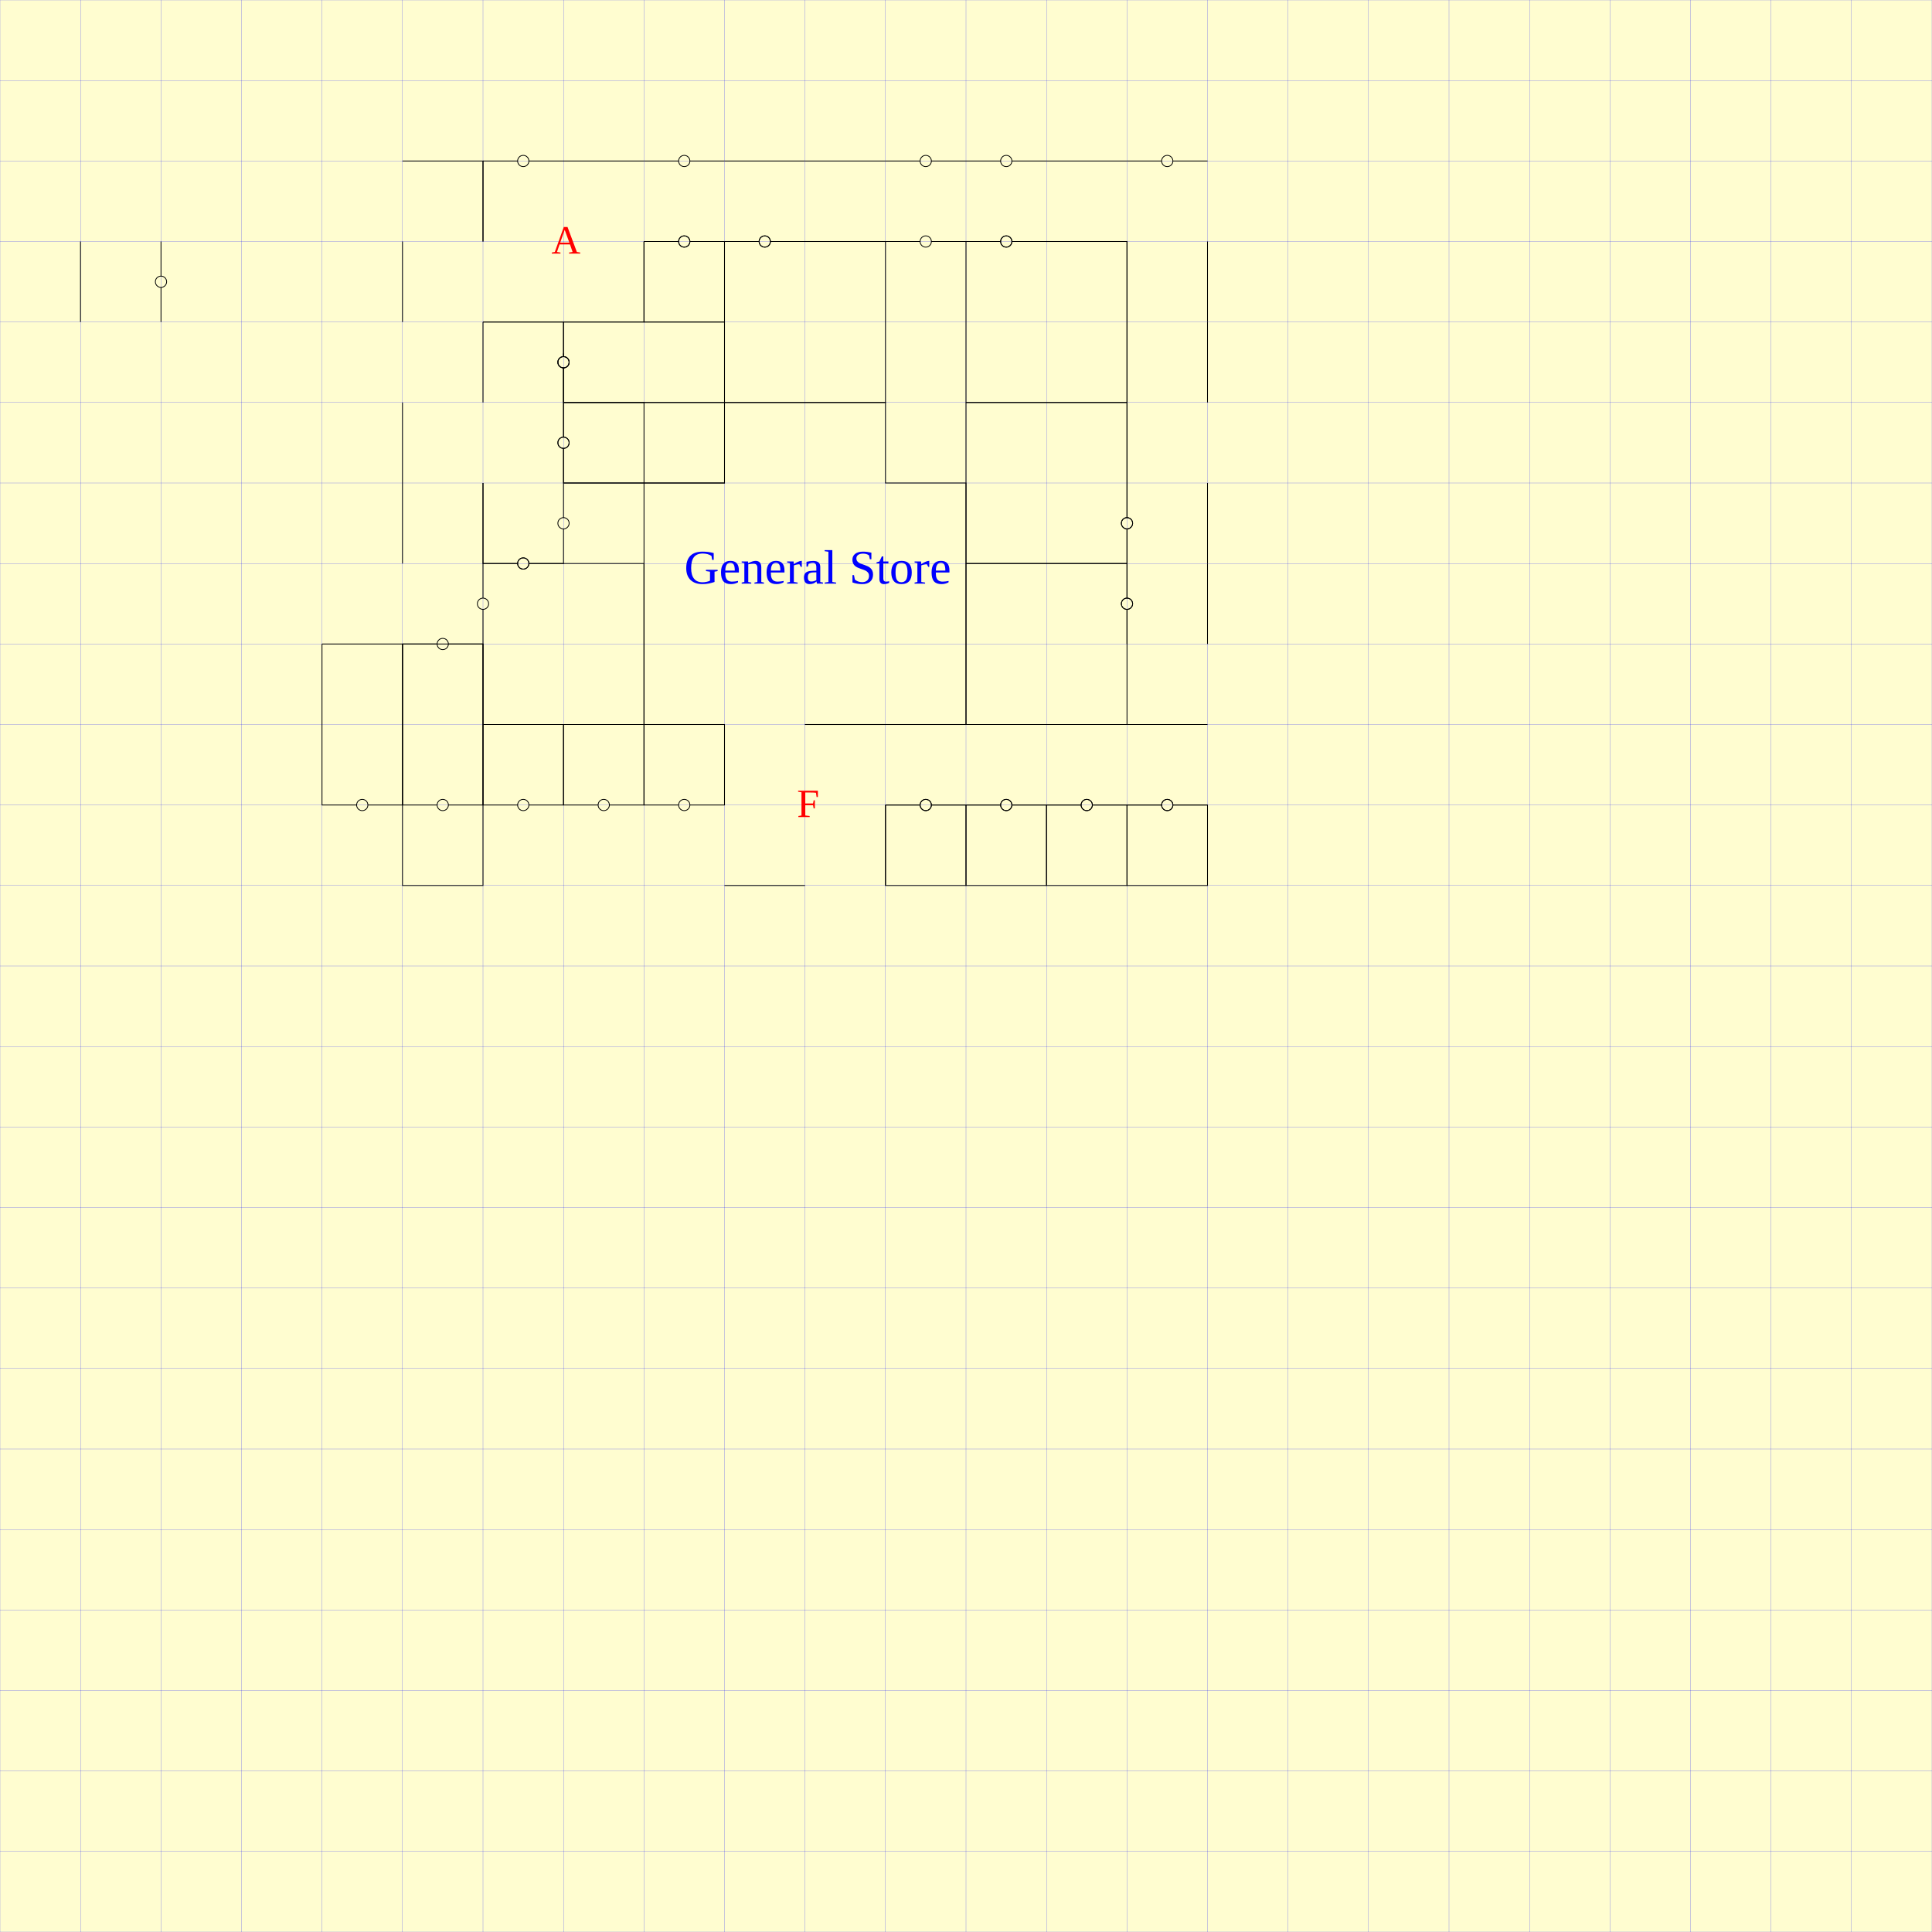
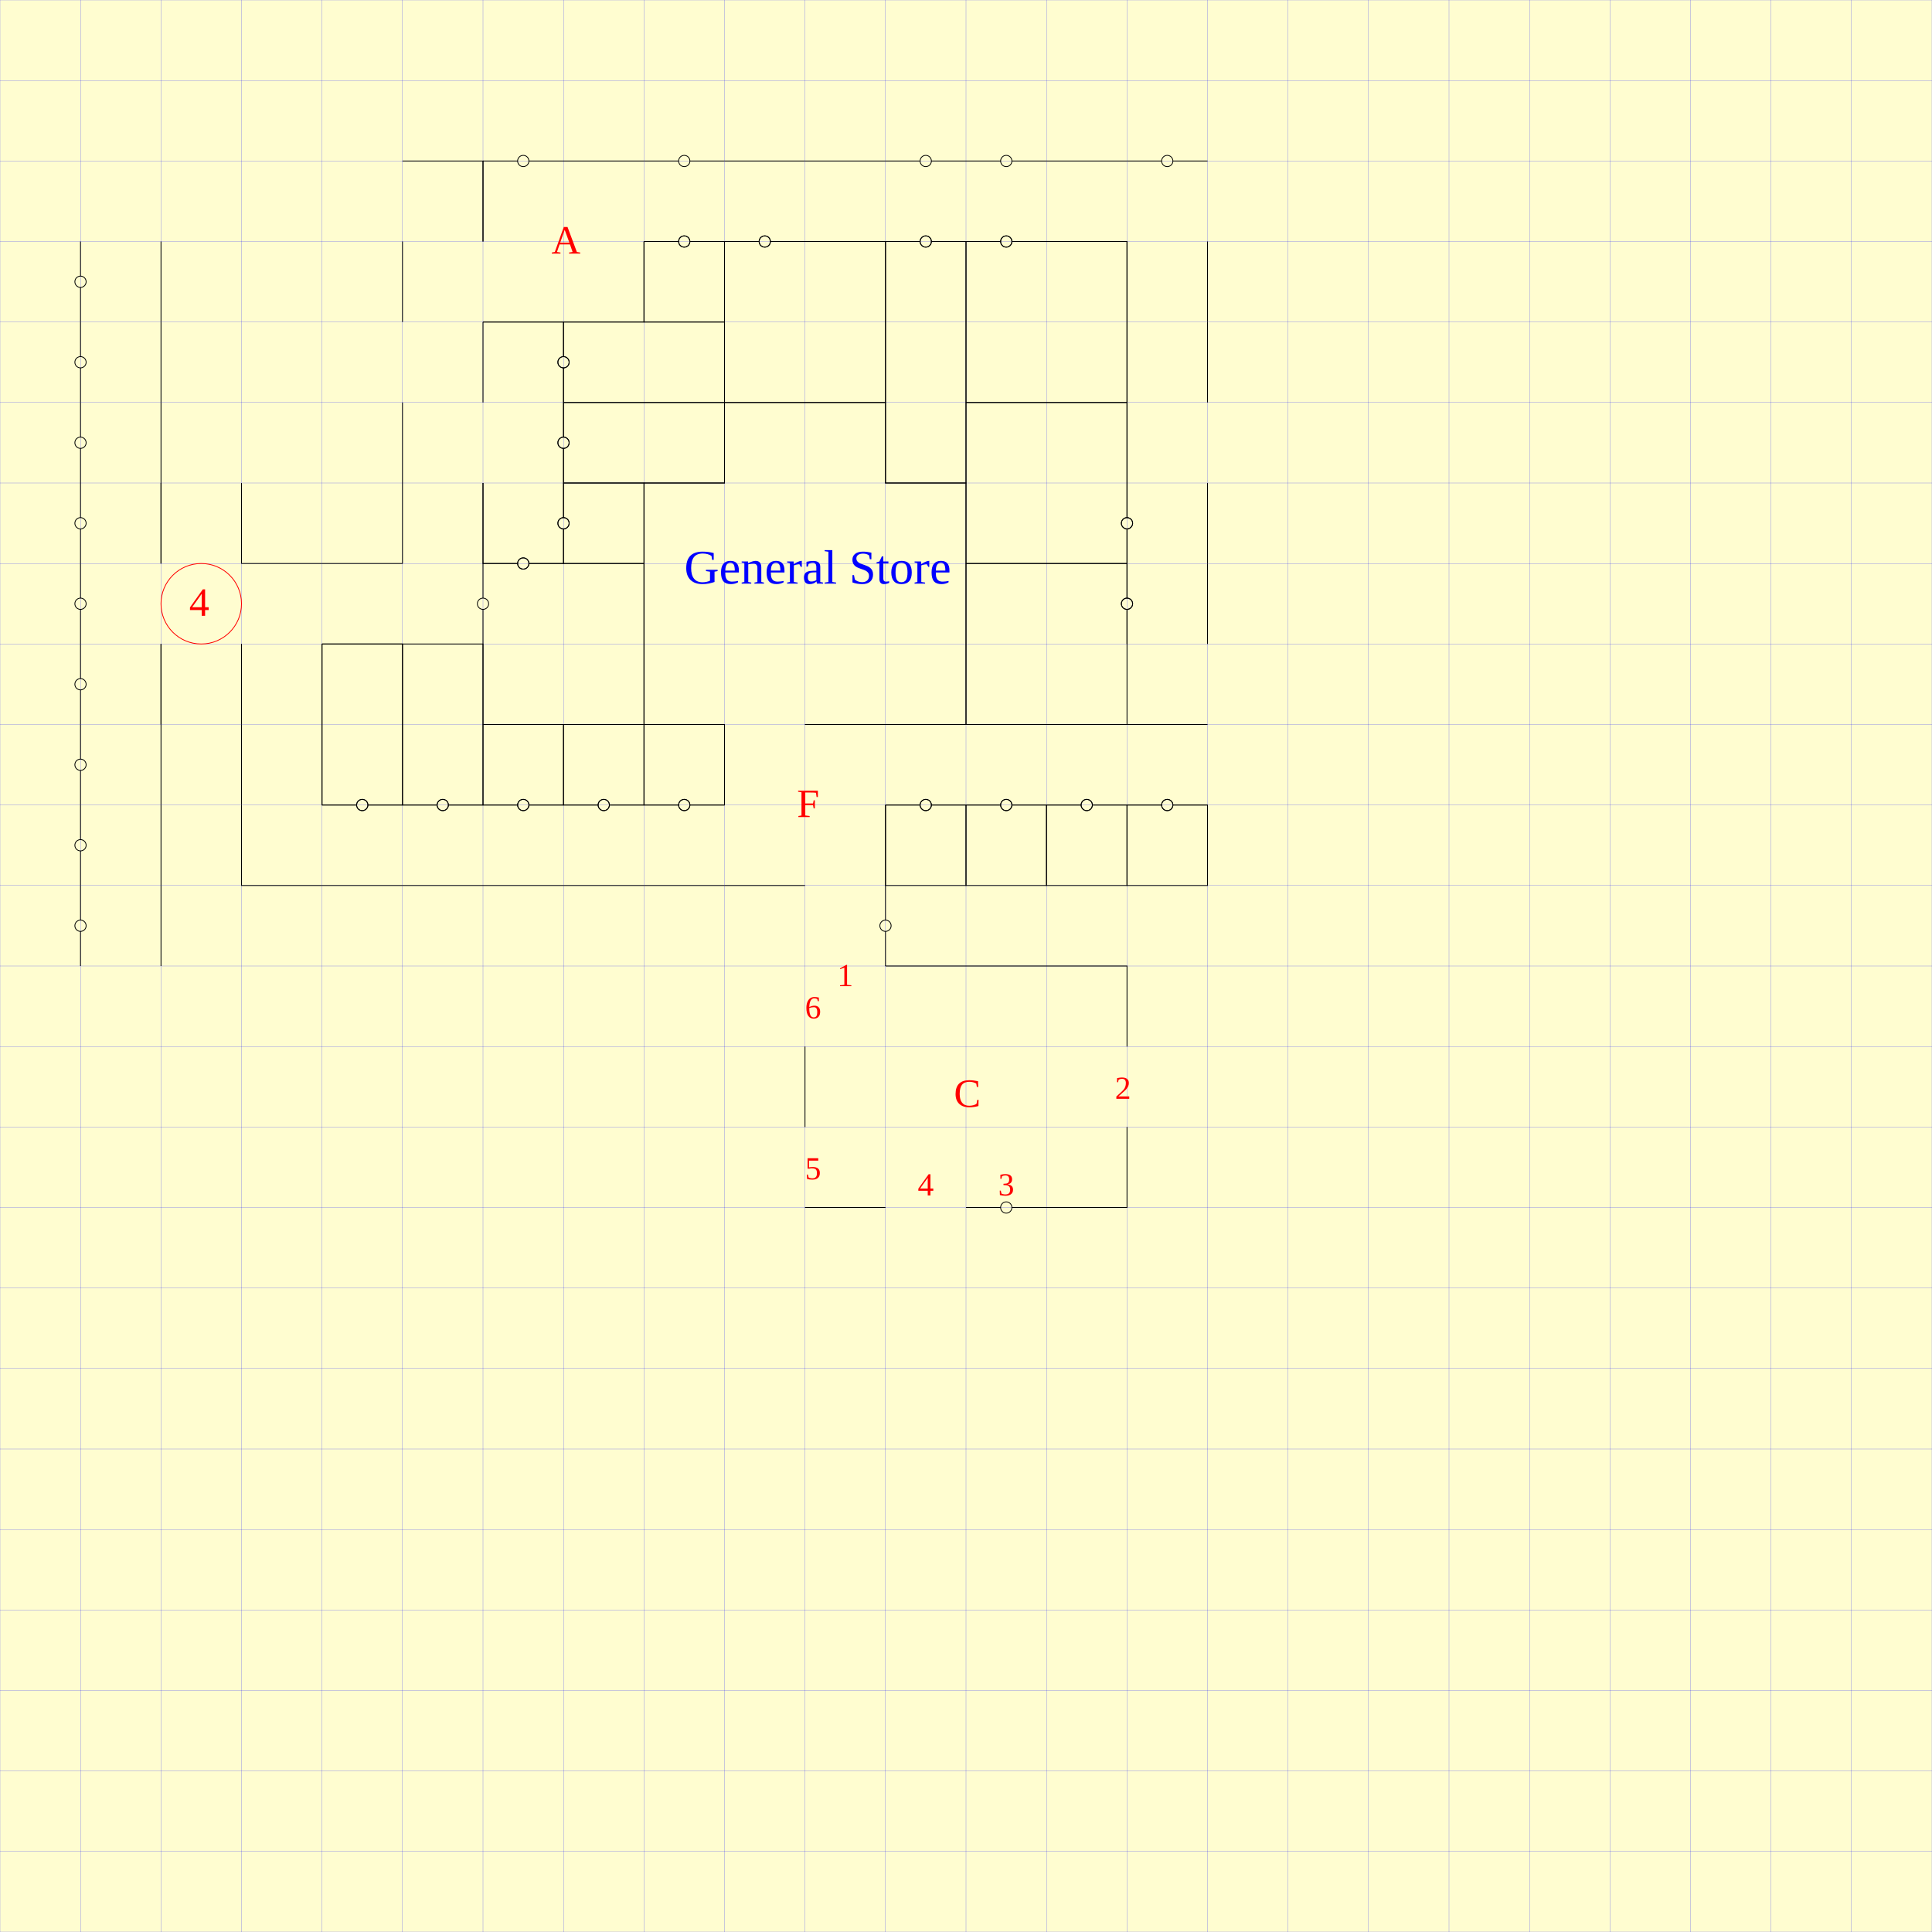
<svg xmlns="http://www.w3.org/2000/svg" width="2400" height="2400">
  <rect fill="#fffdd0" stroke="none" x="0" y="0" width="100%" height="100%" />
  <path d="M 0 0 L 2400 0 M 0 100 L 2400 100 M 0 200 L 2400 200 M 0 300 L 2400 300 M 0 400 L 2400 400 M 0 500 L 2400 500 M 0 600 L 2400 600     M 0 700 L 2400 700 M 0 800 L 2400 800 M 0 900 L 2400 900 M 0 1000 L 2400 1000 M 0 1100 L 2400 1100 M 0 1200 L 2400 1200     M 0 1300 L 2400 1300 M 0 1400 L 2400 1400 M 0 1500 L 2400 1500 M 0 1600 L 2400 1600 M 0 1700 L 2400 1700 M 0 1800 L 2400 1800     M 0 1900 L 2400 1900 M 0 2000 L 2400 2000 M 0 2100 L 2400 2100 M 0 2200 L 2400 2200 M 0 2300 L 2400 2300 M 0 2400 L 2400 2400" fill="none" stroke="blue" stroke-width=".2" />
  <path d="M 0 0 L 0 2400 M 100 0 L 100 2400 M 200 0 L 200 2400 M 300 0 L 300 2400 M 400 0 L 400 2400 M 500 0 L 500 2400 M 600 0 L 600 2400            M 700 0 L 700 2400 M 800 0 L 800 2400 M 900 0 L 900 2400 M 1000 0 L 1000 2400 M 1100 0 L 1100 2400 M 1200 0 L 1200 2400      M 1300 0 L 1300 2400 M 1400 0 L 1400 2400 M 1500 0 L 1500 2400 M 1600 0 L 1600 2400 M 1700 0 L 1700 2400 M 1800 0 L 1800 2400     M 1900 0 L 1900 2400 M 2000 0 L 2000 2400 M 2100 0 L 2100 2400 M 2200 0 L 2200 2400 M 2300 0 L 2300 2400 M 2400 0 L 2400 2400" fill="none" stroke="blue" stroke-width=".2" />
  <path fill="none" stroke="black" stroke-width="1" d="M 1100 1000 l 43 0 a 1 1 0 1 1 14 0 a 1 1 0 1 1 -14 0 m 14 0 l 43 0 l 0 100 l -100 0 l 0 -100" />
  <path fill="none" stroke="black" stroke-width="1" d="M 1200 1000 l 43 0 a 1 1 0 1 1 14 0 a 1 1 0 1 1 -14 0 m 14 0 l 43 0 l 0 100 l -100 0 l 0 -100" />
  <path fill="none" stroke="black" stroke-width="1" d="M 1300 1000 l 43 0 a 1 1 0 1 1 14 0 a 1 1 0 1 1 -14 0 m 14 0 l 43 0 l 0 100 l -100 0 l 0 -100" />
  <path fill="none" stroke="black" stroke-width="1" d="M 1400 1000 l 43 0 a 1 1 0 1 1 14 0 a 1 1 0 1 1 -14 0 m 14 0 l 43 0 l 0 100 l -100 0 l 0 -100" />
  <path fill="none" stroke="black" stroke-width="1" d="M 800 900 l 0 100 l 43 0 a 1 1 0 1 1 14 0 a 1 1 0 1 1 -14 0 m 14 0 l 43 0 l 0 -100 l -100 0" />
  <path fill="none" stroke="black" stroke-width="1" d="M 700 900 l 0 100 l 43 0 a 1 1 0 1 1 14 0 a 1 1 0 1 1 -14 0 m 14 0 l 43 0 l 0 -100 l -100 0" />
  <path fill="none" stroke="black" stroke-width="1" d="M 600 900 l 0 100 l 43 0 a 1 1 0 1 1 14 0 a 1 1 0 1 1 -14 0 m 14 0 l 43 0 l 0 -100 l -100 0" />
  <path fill="none" stroke="black" stroke-width="1" d="M 800 300 l 43 0 a 1 1 0 1 1 14 0 a 1 1 0 1 1 -14 0 m 14 0 l 43 0 l 0 100 l -100 0 l 0 -100" />
-   <path fill="none" stroke="black" stroke-width="1" d="M 700 600 l 100 0 l 0 -100 l -100 0 l 0 -43 a 1 1 0 1 1 0 -14 a 1 1 0 1 1 0 14 m 0 -14 l 0 -4" />
+   <path fill="none" stroke="black" stroke-width="1" d="M 700 600 l 100 0 l 0 100 l -100 0 l 0 -43 a 1 1 0 1 1 0 -14 a 1 1 0 1 1 0 14 m 0 -14 l 0 -43" />
  <path fill="none" stroke="black" stroke-width="1" d="M 500 800 l 0 200 l 43 0 a 1 1 0 1 1 14 0 a 1 1 0 1 1 -14 0 m 14 0 l 43 0 l 0 -200 l -100 0" />
  <path fill="none" stroke="black" stroke-width="1" d="M 400 800 l 0 200 l 43 0 a 1 1 0 1 1 14 0 a 1 1 0 1 1 -14 0 m 14 0 l 43 0 l 0 -200 l -100 0" />
  <path fill="none" stroke="black" stroke-width="1" d="M 700 400 l 200 0 l 0 100 l -200 0 l 0 -43 a 1 1 0 1 1 0 -14 a 1 1 0 1 1 0 14 m 0 -14 l 0 -43" />
  <path fill="none" stroke="black" stroke-width="1" d="M 700 500 l 200 0 l 0 100 l -200 0 l 0 -43 a 1 1 0 1 1 0 -14 a 1 1 0 1 1 0 14 m 0 -14 l 0 -43" />
-   <path fill="none" stroke="black" stroke-width="1" d="M 500 800 l 43 0 a 1 1 0 1 1 14 0 a 1 1 0 1 1 -14 0 m 14 0 l 43 0 l 0 300 l -100 0 l 0 -300" />
+   <path fill="none" stroke="black" stroke-width="1" d="M 1100 300 l 43 0 a 1 1 0 1 1 14 0 a 1 1 0 1 1 -14 0 m 14 0 l 43 0 l 0 300 l -100 0 l 0 -300" />
  <path fill="none" stroke="black" stroke-width="1" d="M 800 700 l 0 200 l -200 0 l 0 -143 a 1 1 0 1 1 0 -14 a 1 1 0 1 1 0 14 m 0 -14 l 0 -43 l 43 0 a 1 1 0 1 1 14 0 a 1 1 0 1 1 -14 0 m 14 0 l 143 0" />
  <path fill="none" stroke="black" stroke-width="1" d="M 1200 700 l 200 0 l 0 43 a 1 1 0 1 1 0 14 a 1 1 0 1 1 0 -14 m 0 14 l 0 143 l -200 0 l 0 -200" />
  <path fill="none" stroke="black" stroke-width="1" d="M 1200 500 l 200 0 l 0 143 a 1 1 0 1 1 0 14 a 1 1 0 1 1 0 -14 m 0 14 l 0 43 l -200 0 l 0 -200" />
  <path fill="none" stroke="black" stroke-width="1" d="M 1200 300 l 43 0 a 1 1 0 1 1 14 0 a 1 1 0 1 1 -14 0 m 14 0 l 143 0 l 0 200 l -200 0 l 0 -200" />
  <path fill="none" stroke="black" stroke-width="1" d="M 900 300 l 43 0 a 1 1 0 1 1 14 0 a 1 1 0 1 1 -14 0 m 14 0 l 143 0 l 0 200 l -200 0 l 0 -200" />
  <path stroke="black" fill="none" stroke-width="1" d="M 1400 500 l 0 100" />
  <path stroke="black" fill="none" stroke-width="1" d="M 1400 300 l 0 100 m 100 -100 l 0 100" />
  <path stroke="black" fill="none" stroke-width="1" d="M 1400 400 l 0 100 m 100 -100 l 0 100" />
-   <path stroke="black" fill="none" stroke-width="1" d="M 100 300 l 0 100 m 100 -100 l 0 43 a 1 1 0 1 1 0 14 a 1 1 0 1 1 0 -14 m 0 14 l 0 43" />
  <path stroke="black" fill="none" stroke-width="1" d="M 1400 700 l 0 43 a 1 1 0 1 1 0 14 a 1 1 0 1 1 0 -14 m 0 14 l 0 43 m 100 -100 l 0 100" />
  <path stroke="black" fill="none" stroke-width="1" d="M 1400 600 l 0 43 a 1 1 0 1 1 0 14 a 1 1 0 1 1 0 -14 m 0 14 l 0 43 m 100 -100 l 0 100" />
  <path stroke="black" fill="none" stroke-width="1" d="M 1100 900 l 100 0 m -100 100 l 43 0 a 1 1 0 1 1 14 0 a 1 1 0 1 1 -14 0 m 14 0 l 43 0" />
  <path stroke="black" fill="none" stroke-width="1" d="M 1200 900 l 100 0 m -100 100 l 43 0 a 1 1 0 1 1 14 0 a 1 1 0 1 1 -14 0 m 14 0 l 43 0" />
  <path stroke="black" fill="none" stroke-width="1" d="M 1300 900 l 100 0 m -100 100 l 43 0 a 1 1 0 1 1 14 0 a 1 1 0 1 1 -14 0 m 14 0 l 43 0" />
  <path stroke="black" fill="none" stroke-width="1" d="M 1400 900 l 100 0 m -100 100 l 43 0 a 1 1 0 1 1 14 0 a 1 1 0 1 1 -14 0 m 14 0 l 43 0" />
  <path stroke="black" fill="none" stroke-width="1" d="M 1400 200 l 43 0 a 1 1 0 1 1 14 0 a 1 1 0 1 1 -14 0 m 14 0 l 43 0" />
  <path stroke="black" fill="none" stroke-width="1" d="M 1300 200 l 100 0 m -100 100 l 100 0" />
  <path stroke="black" fill="none" stroke-width="1" d="M 1200 200 l 43 0 a 1 1 0 1 1 14 0 a 1 1 0 1 1 -14 0 m 14 0 l 43 0 m -100 100 l 43 0 a 1 1 0 1 1 14 0 a 1 1 0 1 1 -14 0 m 14 0 l 43 0" />
  <path stroke="black" fill="none" stroke-width="1" d="M 1100 200 l 43 0 a 1 1 0 1 1 14 0 a 1 1 0 1 1 -14 0 m 14 0 l 43 0 m -100 100 l 43 0 a 1 1 0 1 1 14 0 a 1 1 0 1 1 -14 0 m 14 0 l 43 0" />
  <path stroke="black" fill="none" stroke-width="1" d="M 1000 200 l 100 0 m -100 100 l 100 0" />
  <path stroke="black" fill="none" stroke-width="1" d="M 900 200 l 100 0 m -100 100 l 43 0 a 1 1 0 1 1 14 0 a 1 1 0 1 1 -14 0 m 14 0 l 43 0" />
  <path stroke="black" fill="none" stroke-width="1" d="M 800 200 l 43 0 a 1 1 0 1 1 14 0 a 1 1 0 1 1 -14 0 m 14 0 l 43 0 m -100 100 l 43 0 a 1 1 0 1 1 14 0 a 1 1 0 1 1 -14 0 m 14 0 l 43 0" />
  <path stroke="black" fill="none" stroke-width="1" d="M 500 200 l 100 0 l 0 100" />
  <path stroke="black" fill="none" stroke-width="1" d="M 500 300 l 0 100" />
  <path stroke="black" fill="none" stroke-width="1" d="M 500 400 m 100 0 l 0 100" />
  <path stroke="black" fill="none" stroke-width="1" d="M 500 500 l 0 100" />
  <path stroke="black" fill="none" stroke-width="1" d="M 500 600 l 0 100 m 100 -100 l 0 100" />
  <path stroke="black" fill="none" stroke-width="1" d="M 600 400 l 100 0 l 0 43 a 1 1 0 1 1 0 14 a 1 1 0 1 1 0 -14 m 0 14 l 0 43 m -100  l 0 -100" />
  <path stroke="black" fill="none" stroke-width="1" d="M 600 500 m 100 0 l 0 43 a 1 1 0 1 1 0 14 a 1 1 0 1 1 0 -14 m 0 14 l 0 43" />
  <path stroke="black" fill="none" stroke-width="1" d="M 600 600 m 100 0 l 0 43 a 1 1 0 1 1 0 14 a 1 1 0 1 1 0 -14 m 0 14 l 0 43 l -43 0 a 1 1 0 1 1 -14 0 a 1 1 0 1 1 14 0 m -14 0 l -43 0 l 0 -100" />
+   <path stroke="black" fill="none" stroke-width="1" d="M 800 1000 l 43 0 a 1 1 0 1 1 14 0 a 1 1 0 1 1 -14 0 m 14 0 l 43 0 m -100 100 l 100 0" />
+   <path stroke="black" fill="none" stroke-width="1" d="M 700 1000 l 43 0 a 1 1 0 1 1 14 0 a 1 1 0 1 1 -14 0 m 14 0 l 43 0 m -100 100 l 100 0" />
+   <path stroke="black" fill="none" stroke-width="1" d="M 600 1000 l 43 0 a 1 1 0 1 1 14 0 a 1 1 0 1 1 -14 0 m 14 0 l 43 0 m -100 100 l 100 0" />
+   <path stroke="black" fill="none" stroke-width="1" d="M 500 1000 l 43 0 a 1 1 0 1 1 14 0 a 1 1 0 1 1 -14 0 m 14 0 l 43 0 m -100 100 l 100 0" />
+   <path stroke="black" fill="none" stroke-width="1" d="M 400 1000 l 43 0 a 1 1 0 1 1 14 0 a 1 1 0 1 1 -14 0 m 14 0 l 43 0 m -100 100 l 100 0" />
+   <path stroke="black" fill="none" stroke-width="1" d="M 300 1000 l 0 100 l 100 0" />
+   <path stroke="black" fill="none" stroke-width="1" d="M 300 900 l 0 100 m 100 -100 l 0 100" />
+   <path stroke="black" fill="none" stroke-width="1" d="M 300 800 l 0 100 m 100 -100 l 0 100" />
+   <path stroke="black" fill="none" stroke-width="1" d="M 300 700 h 100" />
+   <path stroke="black" fill="none" stroke-width="1" d="M 400 700 h 100 m -100 100 h 100" />
+   <circle fill="none" stroke="red" stroke-width="1" cx="250" cy="750" r="50" />
+   <text x="235" y="765" font-size="50" fill="red">4</text>
+   <path stroke="black" fill="none" stroke-width="1" d="M 200 600 l 0 100 m 100 -100 l 0 100" />
+   <path stroke="black" fill="none" stroke-width="1" d="M 200 800 l 0 100 m 100 -100 l 0 100" />
+   <path stroke="black" fill="none" stroke-width="1" d="M 100 700 l 0 43 a 1 1 0 1 1 0 14 a 1 1 0 1 1 0 -14 m 0 14 l 0 43" />
+   <path stroke="black" fill="none" stroke-width="1" d="M 100 600 l 0 43 a 1 1 0 1 1 0 14 a 1 1 0 1 1 0 -14 m 0 14 l 0 43 m 100 -100 l 0 100" />
+   <path stroke="black" fill="none" stroke-width="1" d="M 100 500 l 0 43 a 1 1 0 1 1 0 14 a 1 1 0 1 1 0 -14 m 0 14 l 0 43 m 100 -100 l 0 100" />
+   <path stroke="black" fill="none" stroke-width="1" d="M 100 400 l 0 43 a 1 1 0 1 1 0 14 a 1 1 0 1 1 0 -14 m 0 14 l 0 43 m 100 -100 l 0 100" />
+   <path stroke="black" fill="none" stroke-width="1" d="M 100 300 l 0 43 a 1 1 0 1 1 0 14 a 1 1 0 1 1 0 -14 m 0 14 l 0 43 m 100 -100 l 0 100" />
+   <path stroke="black" fill="none" stroke-width="1" d="M 100 800 l 0 43 a 1 1 0 1 1 0 14 a 1 1 0 1 1 0 -14 m 0 14 l 0 43 m 100 -100 l 0 100" />
+   <path stroke="black" fill="none" stroke-width="1" d="M 100 900 l 0 43 a 1 1 0 1 1 0 14 a 1 1 0 1 1 0 -14 m 0 14 l 0 43 m 100 -100 l 0 100" />
+   <path stroke="black" fill="none" stroke-width="1" d="M 100 1000 l 0 43 a 1 1 0 1 1 0 14 a 1 1 0 1 1 0 -14 m 0 14 l 0 43 m 100 -100 l 0 100" />
+   <path stroke="black" fill="none" stroke-width="1" d="M 100 1100 l 0 43 a 1 1 0 1 1 0 14 a 1 1 0 1 1 0 -14 m 0 14 l 0 43 m 100 -100 l 0 100" />
+   <path stroke="black" fill="none" stroke-width="1" d="M 1000 1100 m 100 0 l 0 43 a 1 1 0 1 1 0 14 a 1 1 0 1 1 0 -14 m 0 14 l 0 43 m -100 v -100" />
  <path fill="none" stroke="black" stroke-width="1" d="M 900 900 l -100 0 l 0 -300 l 100 0 l 0 -100 l 200 0 l 0 100 l 100 0 l 0 300 l -200 0" />
  <text x="850" y="725" font-size="60" fill="blue">General Store</text>
  <path fill="none" stroke="black" stroke-width="1" d="M 900 900 l 0 100 m 0 100 l 100 0 m 100 0 l 0 -100 m 0 -100 l -100 0" />
  <text x="990" y="1015" font-size="50" fill="red">F</text>
  <path fill="none" stroke="black" stroke-width="1" d="M 600 200 l 43 0 a 1 1 0 1 1 14 0 a 1 1 0 1 1 -14 0 m 14 0 l 143 0 m 0 100 l 0 100 l -200 0 m 0 -100 l 0 -100" />
  <text x="685" y="315" font-size="50" fill="red">A</text>
+   <path fill="none" stroke="black" stroke-width="1" d="M 1000 1200              m 100 0 h 300              v 100 m 0 100 v 100              h -100 h -43 a 1 1 0 1 1 -14 0 a 1 1 0 1 1 14 0 m -14 0 h -43 m -100 0 h -100              m 0 -100 v -100" />
+   <text x="1185" y="1375" font-size="50" fill="red">C</text>
+   <text x="1040" y="1225" font-size="40" fill="red">1</text>
+   <text x="1385" y="1365" font-size="40" fill="red">2</text>
+   <text x="1240" y="1485" font-size="40" fill="red">3</text>
+   <text x="1140" y="1485" font-size="40" fill="red">4</text>
+   <text x="1000" y="1465" font-size="40" fill="red">5</text>
+   <text x="1000" y="1265" font-size="40" fill="red">6</text>
</svg>
